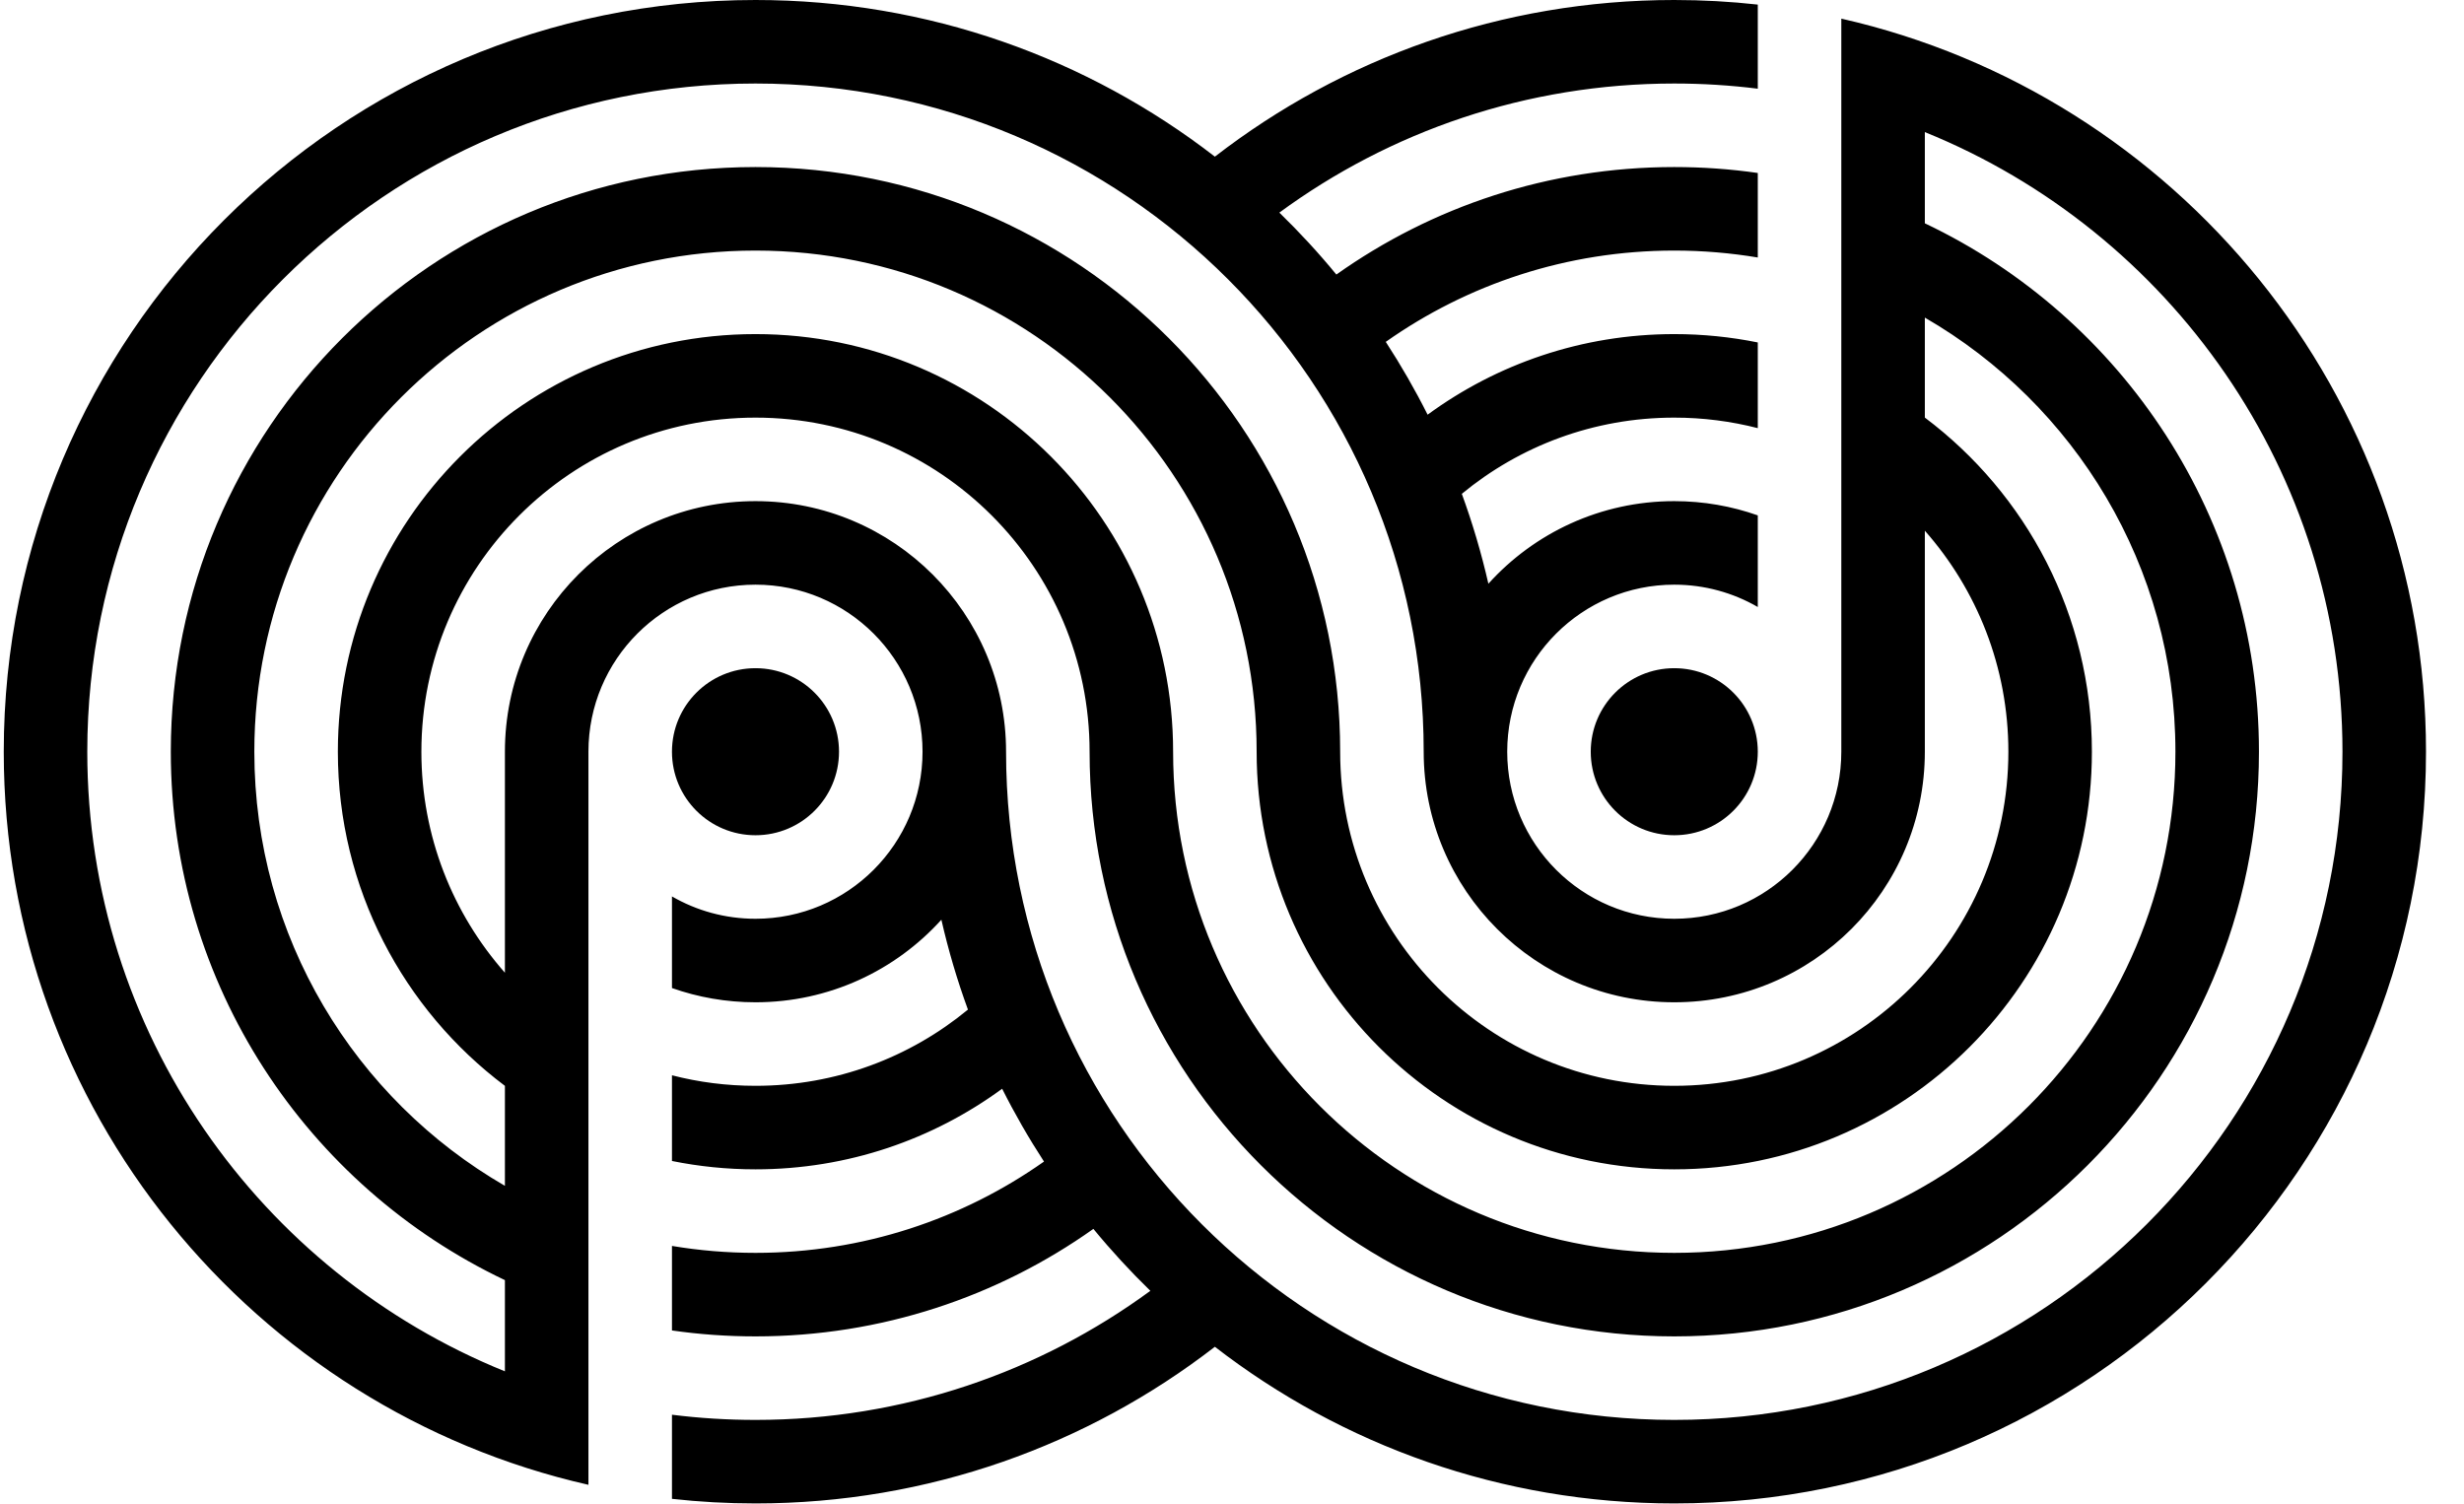
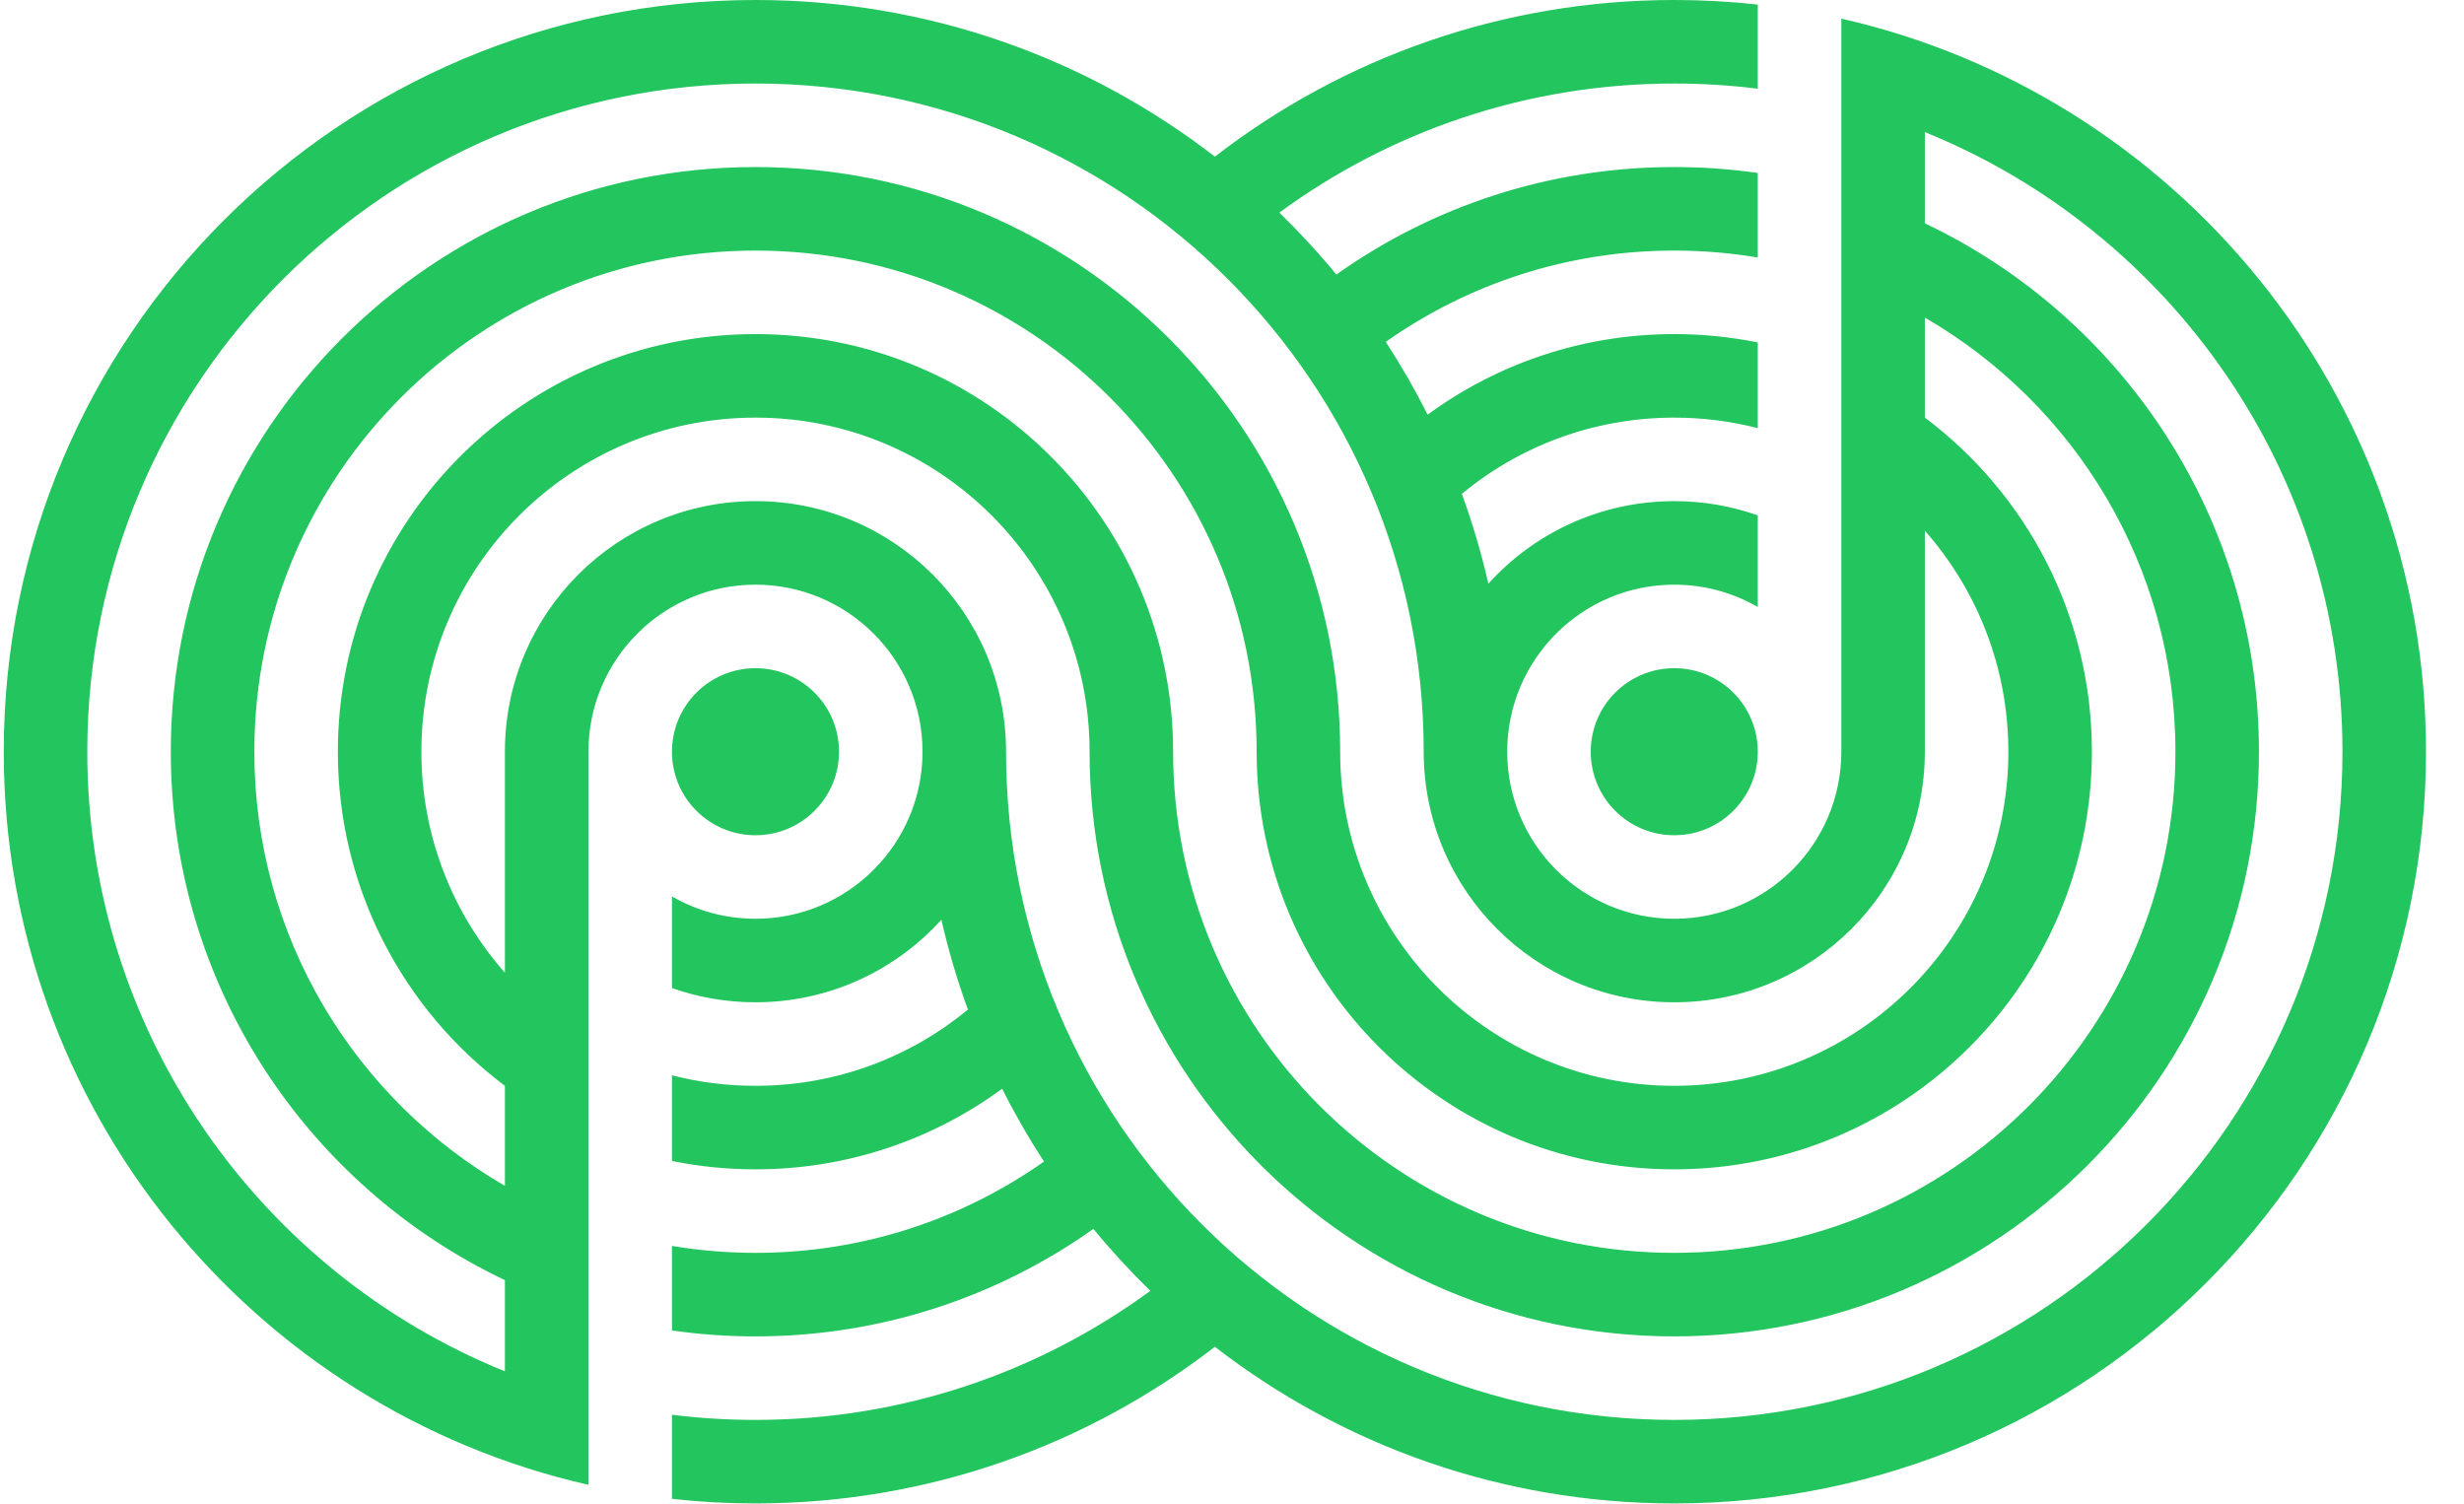
<svg xmlns="http://www.w3.org/2000/svg" width="59" height="36" viewBox="0 0 59 36" fill="none">
-   <path d="M20.09 18C20.09 19.105 19.194 20 18.09 20C16.985 20 16.09 19.105 16.09 18C16.09 16.895 16.985 16 18.09 16C19.194 16 20.09 16.895 20.09 18Z" fill="black" />
-   <path d="M42.09 18C42.09 19.105 41.194 20 40.09 20C38.985 20 38.09 19.105 38.09 18C38.09 16.895 38.985 16 40.09 16C41.194 16 42.09 16.895 42.09 18Z" fill="black" />
-   <path fill-rule="evenodd" clip-rule="evenodd" d="M40.09 2.0365e-06C40.766 2.1547e-06 41.433 0.037 42.09 0.11V2.124C41.435 2.042 40.767 2 40.09 2C36.552 2 33.283 3.147 30.634 5.091C31.116 5.56 31.572 6.054 31.999 6.574C34.283 4.953 37.076 4 40.09 4C40.769 4 41.437 4.048 42.09 4.142V6.166C41.439 6.057 40.771 6 40.09 6C37.517 6 35.135 6.809 33.182 8.186C33.547 8.747 33.882 9.329 34.184 9.93C35.838 8.717 37.881 8 40.09 8C40.775 8 41.444 8.069 42.09 8.2V10.252C41.451 10.088 40.781 10 40.09 10C38.157 10 36.386 10.684 35.003 11.825C35.258 12.523 35.471 13.242 35.639 13.977C36.736 12.763 38.324 12 40.09 12C40.791 12 41.464 12.12 42.09 12.341V14.535C41.502 14.195 40.819 14 40.09 14C37.881 14 36.09 15.791 36.09 18C36.09 20.209 37.881 22 40.09 22C42.299 22 44.09 20.209 44.09 18L44.09 17.979V0.446C52.106 2.265 58.09 9.434 58.09 18C58.09 27.941 50.031 36 40.09 36C35.947 36 32.132 34.601 29.09 32.249C26.048 34.6 22.231 36 18.09 36C17.414 36 16.747 35.963 16.09 35.89V33.876C16.745 33.958 17.413 34 18.09 34C21.628 34 24.896 32.852 27.545 30.909C27.064 30.441 26.608 29.946 26.181 29.426C23.896 31.047 21.103 32 18.09 32C17.411 32 16.743 31.952 16.09 31.858V29.834C16.74 29.943 17.409 30 18.09 30C20.663 30 23.045 29.191 24.998 27.814C24.633 27.253 24.298 26.671 23.996 26.07C22.341 27.283 20.299 28 18.09 28C17.405 28 16.736 27.931 16.09 27.8V25.748C16.729 25.913 17.399 26 18.09 26C20.023 26 21.794 25.316 23.177 24.175C22.922 23.477 22.709 22.759 22.541 22.023C21.443 23.237 19.856 24 18.09 24C17.389 24 16.715 23.88 16.09 23.659V21.465C16.678 21.805 17.361 22 18.09 22C20.299 22 22.09 20.209 22.09 18C22.09 15.791 20.299 14 18.09 14C15.881 14 14.09 15.791 14.09 18L14.09 35.554C6.074 33.735 0.09 26.566 0.09 18C0.09 8.059 8.149 0 18.09 0C22.232 0 26.048 1.399 29.09 3.751C32.132 1.4 35.948 0 40.09 2.0365e-06ZM46.09 3.163V5.347C50.82 7.594 54.09 12.415 54.09 18C54.09 25.732 47.822 32 40.09 32C32.358 32 26.09 25.732 26.09 18C26.09 13.582 22.508 10 18.09 10C13.672 10 10.09 13.582 10.09 18C10.09 20.029 10.845 21.881 12.09 23.292V18C12.09 14.686 14.776 12 18.09 12C21.404 12 24.09 14.686 24.09 18C24.09 26.837 31.253 34 40.09 34C48.926 34 56.09 26.837 56.09 18C56.09 11.285 51.953 5.537 46.09 3.163ZM12.09 26.001L12.09 28.395C8.503 26.32 6.09 22.442 6.09 18C6.09 11.373 11.463 6 18.09 6C24.717 6 30.09 11.373 30.09 18C30.09 23.523 34.567 28 40.09 28C45.613 28 50.09 23.523 50.09 18C50.09 14.728 48.519 11.824 46.09 9.999V7.605C49.677 9.68 52.09 13.558 52.09 18C52.09 24.627 46.717 30 40.09 30C33.462 30 28.09 24.627 28.09 18C28.09 12.477 23.613 8 18.09 8C12.567 8 8.09 12.477 8.09 18C8.09 21.272 9.661 24.176 12.09 26.001ZM4.09 18C4.09 23.585 7.36 28.406 12.09 30.653V32.837C6.226 30.463 2.09 24.715 2.09 18C2.09 9.163 9.253 2 18.09 2C26.927 2 34.09 9.163 34.09 18C34.09 21.314 36.776 24 40.09 24C43.404 24 46.09 21.314 46.09 18L46.09 12.708C47.335 14.119 48.09 15.971 48.09 18C48.09 22.418 44.508 26 40.09 26C35.672 26 32.09 22.418 32.09 18C32.09 10.268 25.822 4 18.09 4C10.358 4 4.09 10.268 4.09 18Z" fill="black" />
+   <path d="M20.09 18C20.09 19.105 19.194 20 18.09 20C16.985 20 16.09 19.105 16.09 18C16.09 16.895 16.985 16 18.09 16C19.194 16 20.09 16.895 20.09 18Z" fill="#22C55E" />
+   <path d="M42.09 18C42.09 19.105 41.194 20 40.09 20C38.985 20 38.09 19.105 38.09 18C38.09 16.895 38.985 16 40.09 16C41.194 16 42.09 16.895 42.09 18Z" fill="#22C55E" />
+   <path fill-rule="evenodd" clip-rule="evenodd" d="M40.09 2.0365e-06C40.766 2.1547e-06 41.433 0.037 42.09 0.11V2.124C41.435 2.042 40.767 2 40.09 2C36.552 2 33.283 3.147 30.634 5.091C31.116 5.56 31.572 6.054 31.999 6.574C34.283 4.953 37.076 4 40.09 4C40.769 4 41.437 4.048 42.09 4.142V6.166C41.439 6.057 40.771 6 40.09 6C37.517 6 35.135 6.809 33.182 8.186C33.547 8.747 33.882 9.329 34.184 9.93C35.838 8.717 37.881 8 40.09 8C40.775 8 41.444 8.069 42.09 8.2V10.252C41.451 10.088 40.781 10 40.09 10C38.157 10 36.386 10.684 35.003 11.825C35.258 12.523 35.471 13.242 35.639 13.977C36.736 12.763 38.324 12 40.09 12C40.791 12 41.464 12.12 42.09 12.341V14.535C41.502 14.195 40.819 14 40.09 14C37.881 14 36.09 15.791 36.09 18C36.09 20.209 37.881 22 40.09 22C42.299 22 44.09 20.209 44.09 18L44.09 17.979V0.446C52.106 2.265 58.09 9.434 58.09 18C58.09 27.941 50.031 36 40.09 36C35.947 36 32.132 34.601 29.09 32.249C26.048 34.6 22.231 36 18.09 36C17.414 36 16.747 35.963 16.09 35.89V33.876C16.745 33.958 17.413 34 18.09 34C21.628 34 24.896 32.852 27.545 30.909C27.064 30.441 26.608 29.946 26.181 29.426C23.896 31.047 21.103 32 18.09 32C17.411 32 16.743 31.952 16.09 31.858V29.834C16.74 29.943 17.409 30 18.09 30C20.663 30 23.045 29.191 24.998 27.814C24.633 27.253 24.298 26.671 23.996 26.07C22.341 27.283 20.299 28 18.09 28C17.405 28 16.736 27.931 16.09 27.8V25.748C16.729 25.913 17.399 26 18.09 26C20.023 26 21.794 25.316 23.177 24.175C22.922 23.477 22.709 22.759 22.541 22.023C21.443 23.237 19.856 24 18.09 24C17.389 24 16.715 23.88 16.09 23.659V21.465C16.678 21.805 17.361 22 18.09 22C20.299 22 22.09 20.209 22.09 18C22.09 15.791 20.299 14 18.09 14C15.881 14 14.09 15.791 14.09 18L14.09 35.554C6.074 33.735 0.09 26.566 0.09 18C0.09 8.059 8.149 0 18.09 0C22.232 0 26.048 1.399 29.09 3.751C32.132 1.4 35.948 0 40.09 2.0365e-06ZM46.09 3.163V5.347C50.82 7.594 54.09 12.415 54.09 18C54.09 25.732 47.822 32 40.09 32C32.358 32 26.09 25.732 26.09 18C26.09 13.582 22.508 10 18.09 10C13.672 10 10.09 13.582 10.09 18C10.09 20.029 10.845 21.881 12.09 23.292V18C12.09 14.686 14.776 12 18.09 12C21.404 12 24.09 14.686 24.09 18C24.09 26.837 31.253 34 40.09 34C48.926 34 56.09 26.837 56.09 18C56.09 11.285 51.953 5.537 46.09 3.163ZM12.09 26.001L12.09 28.395C8.503 26.32 6.09 22.442 6.09 18C6.09 11.373 11.463 6 18.09 6C24.717 6 30.09 11.373 30.09 18C30.09 23.523 34.567 28 40.09 28C45.613 28 50.09 23.523 50.09 18C50.09 14.728 48.519 11.824 46.09 9.999V7.605C49.677 9.68 52.09 13.558 52.09 18C52.09 24.627 46.717 30 40.09 30C33.462 30 28.09 24.627 28.09 18C28.09 12.477 23.613 8 18.09 8C12.567 8 8.09 12.477 8.09 18C8.09 21.272 9.661 24.176 12.09 26.001ZM4.09 18C4.09 23.585 7.36 28.406 12.09 30.653V32.837C6.226 30.463 2.09 24.715 2.09 18C2.09 9.163 9.253 2 18.09 2C26.927 2 34.09 9.163 34.09 18C34.09 21.314 36.776 24 40.09 24C43.404 24 46.09 21.314 46.09 18L46.09 12.708C47.335 14.119 48.09 15.971 48.09 18C48.09 22.418 44.508 26 40.09 26C35.672 26 32.09 22.418 32.09 18C32.09 10.268 25.822 4 18.09 4C10.358 4 4.09 10.268 4.09 18Z" fill="#22C55E" />
</svg>
